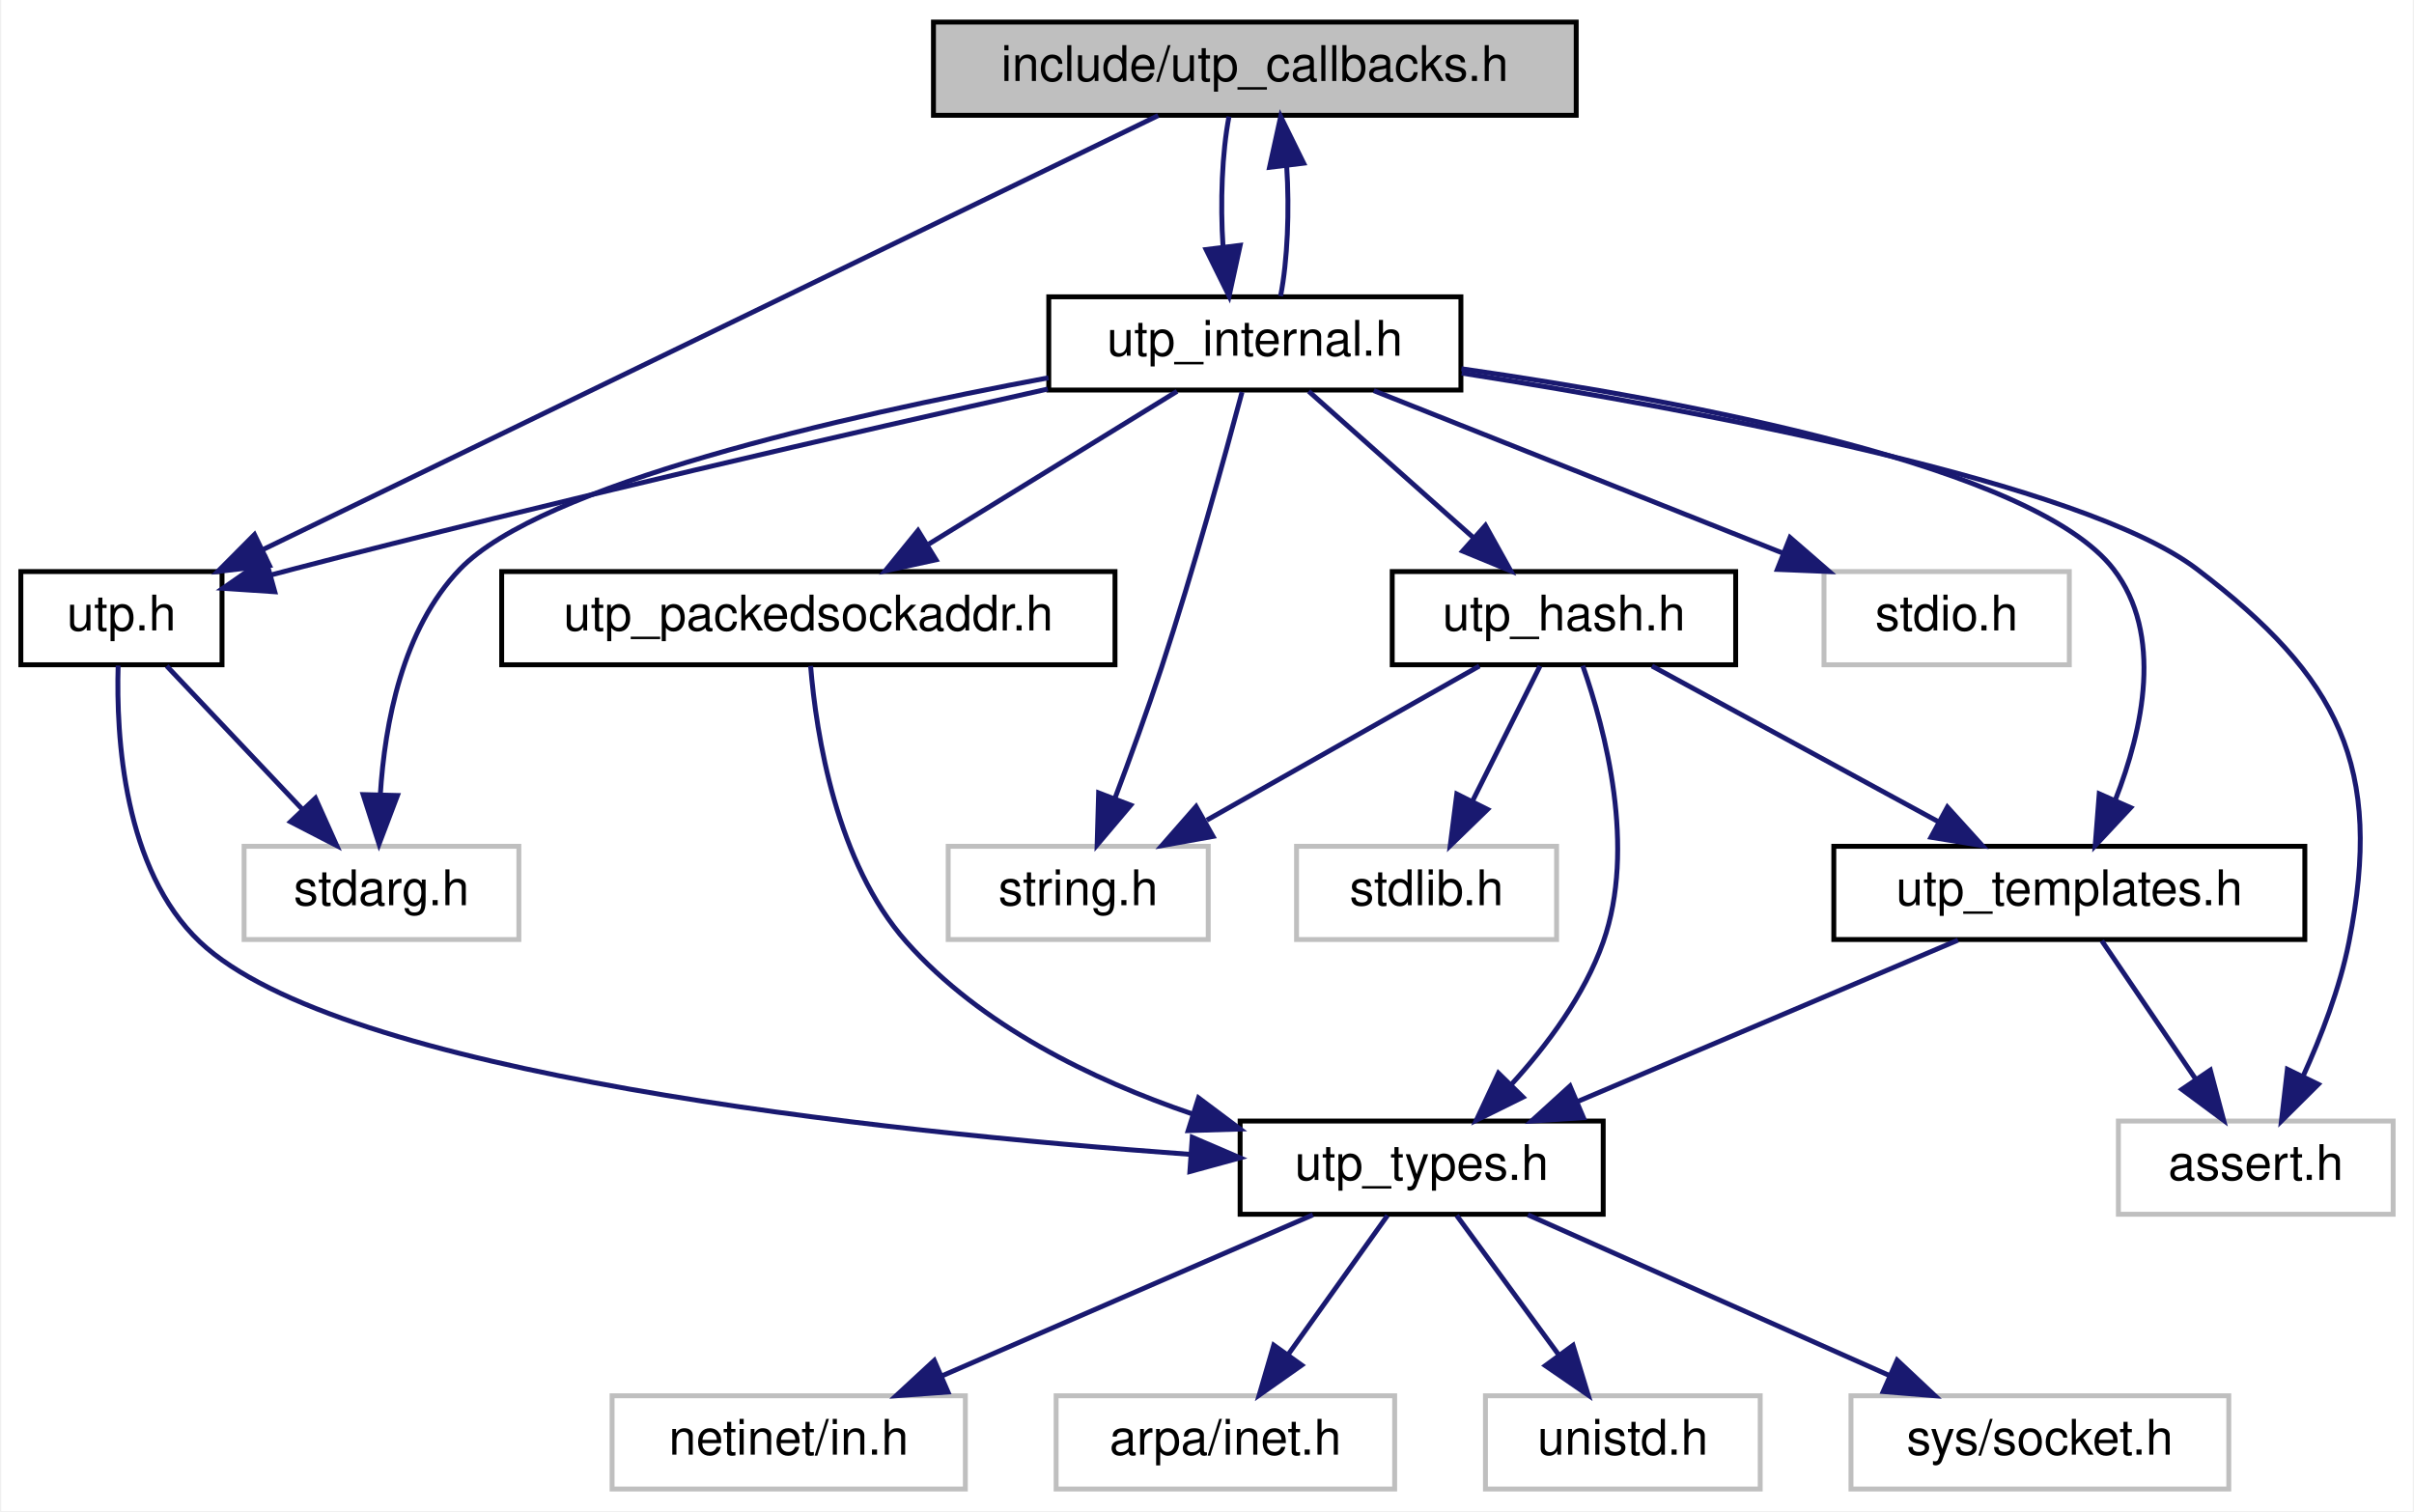
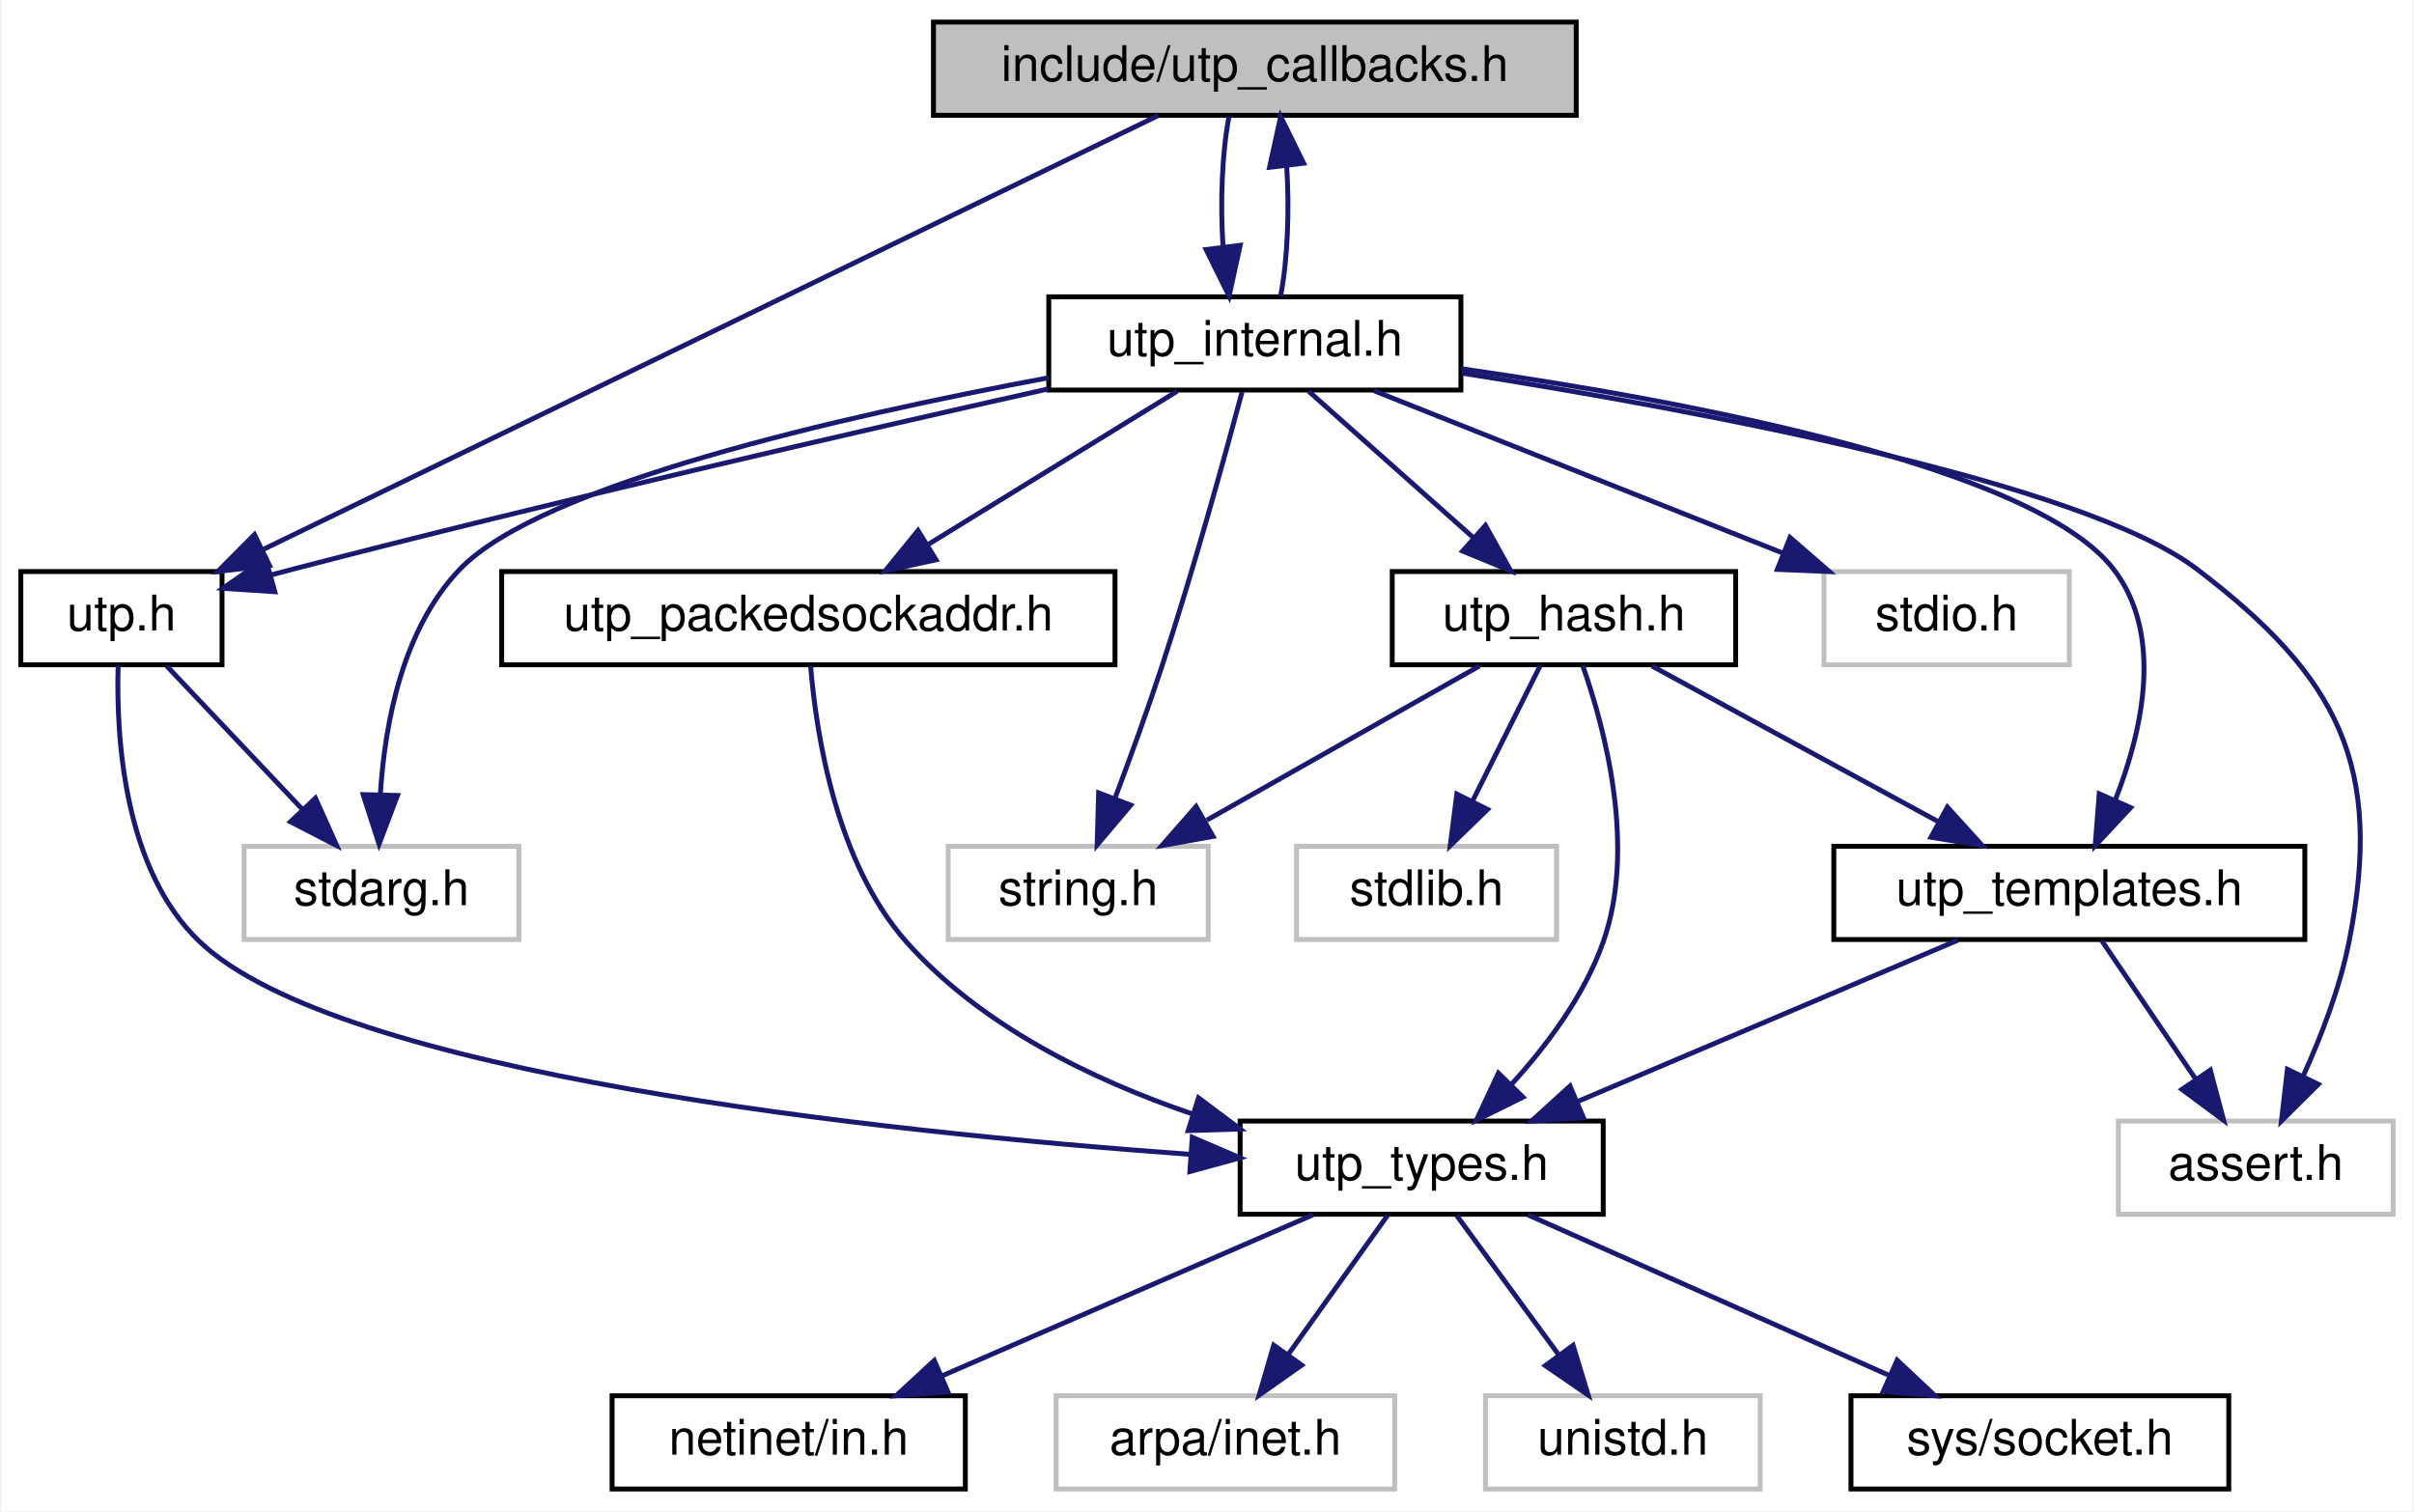
<svg xmlns="http://www.w3.org/2000/svg" xmlns:xlink="http://www.w3.org/1999/xlink" width="492pt" height="308pt" viewBox="0.00 0.00 491.50 308.00">
  <g id="graph0" class="graph" transform="scale(1 1) rotate(0) translate(4 304)">
    <polygon fill="#ffffff" stroke="transparent" points="-4,4 -4,-304 487.5,-304 487.5,4 -4,4" />
    <g id="node1" class="node">
      <g id="a_node1">
        <a xlink:title=" ">
          <polygon fill="#bfbfbf" stroke="#000000" points="186,-280.5 186,-299.5 317,-299.5 317,-280.5 186,-280.5" />
          <text text-anchor="middle" x="251.5" y="-287.5" font-family="Helvetica,sans-Serif" font-size="10.00" fill="#000000">include/utp_callbacks.h</text>
        </a>
      </g>
    </g>
    <g id="node2" class="node">
      <g id="a_node2">
        <a xlink:href="utp_8h.html" target="_top" xlink:title=" ">
          <polygon fill="#ffffff" stroke="#000000" points="0,-168.5 0,-187.5 41,-187.5 41,-168.5 0,-168.5" />
          <text text-anchor="middle" x="20.5" y="-175.5" font-family="Helvetica,sans-Serif" font-size="10.00" fill="#000000">utp.h</text>
        </a>
      </g>
    </g>
    <g id="edge1" class="edge">
      <path fill="none" stroke="#191970" d="M231.805,-280.451C190.976,-260.655 96.949,-215.066 49.3,-191.964" />
      <polygon fill="#191970" stroke="#191970" points="50.67,-188.738 40.145,-187.525 47.616,-195.037 50.67,-188.738" />
    </g>
    <g id="node9" class="node">
      <g id="a_node9">
        <a xlink:href="utp__internal_8h.html" target="_top" xlink:title=" ">
          <polygon fill="#ffffff" stroke="#000000" points="209.5,-224.5 209.5,-243.5 293.5,-243.5 293.5,-224.5 209.5,-224.5" />
          <text text-anchor="middle" x="251.5" y="-231.5" font-family="Helvetica,sans-Serif" font-size="10.00" fill="#000000">utp_internal.h</text>
        </a>
      </g>
    </g>
    <g id="edge8" class="edge">
      <path fill="none" stroke="#191970" d="M246.233,-280.245C244.822,-272.938 244.418,-262.694 245.02,-253.705" />
      <polygon fill="#191970" stroke="#191970" points="248.511,-253.994 246.255,-243.643 241.563,-253.142 248.511,-253.994" />
    </g>
    <g id="node3" class="node">
      <g id="a_node3">
        <a xlink:title=" ">
          <polygon fill="#ffffff" stroke="#bfbfbf" points="45.5,-112.5 45.5,-131.5 101.5,-131.5 101.5,-112.5 45.5,-112.5" />
          <text text-anchor="middle" x="73.5" y="-119.5" font-family="Helvetica,sans-Serif" font-size="10.00" fill="#000000">stdarg.h</text>
        </a>
      </g>
    </g>
    <g id="edge2" class="edge">
      <path fill="none" stroke="#191970" d="M29.732,-168.245C37.332,-160.215 48.288,-148.639 57.337,-139.078" />
      <polygon fill="#191970" stroke="#191970" points="60.042,-141.311 64.374,-131.643 54.958,-136.5 60.042,-141.311" />
    </g>
    <g id="node4" class="node">
      <g id="a_node4">
        <a xlink:href="utp__types_8h.html" target="_top" xlink:title=" ">
          <polygon fill="#ffffff" stroke="#000000" points="248.5,-56.5 248.5,-75.5 322.5,-75.5 322.5,-56.5 248.5,-56.5" />
          <text text-anchor="middle" x="285.5" y="-63.5" font-family="Helvetica,sans-Serif" font-size="10.00" fill="#000000">utp_types.h</text>
        </a>
      </g>
    </g>
    <g id="edge3" class="edge">
      <path fill="none" stroke="#191970" d="M19.831,-168.341C19.402,-153.885 20.914,-126.749 36.5,-112 64.932,-85.095 174.304,-73.362 238.246,-68.713" />
      <polygon fill="#191970" stroke="#191970" points="238.748,-72.186 248.481,-68.001 238.262,-65.203 238.748,-72.186" />
    </g>
    <g id="node5" class="node">
      <g id="a_node5">
-         <a xlink:title=" ">
-           <polygon fill="#ffffff" stroke="#bfbfbf" points="120.5,-.5 120.5,-19.5 192.5,-19.5 192.5,-.5 120.5,-.5" />
+         <a xlink:href="in_8h.html" target="_top" xlink:title=" ">
+           <polygon fill="#ffffff" stroke="#000000" points="120.5,-.5 120.5,-19.5 192.5,-19.5 192.5,-.5 120.5,-.5" />
          <text text-anchor="middle" x="156.5" y="-7.5" font-family="Helvetica,sans-Serif" font-size="10.00" fill="#000000">netinet/in.h</text>
        </a>
      </g>
    </g>
    <g id="edge4" class="edge">
      <path fill="none" stroke="#191970" d="M263.324,-56.373C242.523,-47.343 211.208,-33.749 187.854,-23.611" />
      <polygon fill="#191970" stroke="#191970" points="188.953,-20.273 178.387,-19.501 186.166,-26.694 188.953,-20.273" />
    </g>
    <g id="node6" class="node">
      <g id="a_node6">
        <a xlink:title=" ">
          <polygon fill="#ffffff" stroke="#bfbfbf" points="211,-.5 211,-19.5 280,-19.5 280,-.5 211,-.5" />
          <text text-anchor="middle" x="245.5" y="-7.5" font-family="Helvetica,sans-Serif" font-size="10.00" fill="#000000">arpa/inet.h</text>
        </a>
      </g>
    </g>
    <g id="edge5" class="edge">
      <path fill="none" stroke="#191970" d="M278.533,-56.245C272.969,-48.456 265.022,-37.331 258.317,-27.944" />
      <polygon fill="#191970" stroke="#191970" points="261.048,-25.746 252.388,-19.643 255.352,-29.814 261.048,-25.746" />
    </g>
    <g id="node7" class="node">
      <g id="a_node7">
        <a xlink:title=" ">
          <polygon fill="#ffffff" stroke="#bfbfbf" points="298.5,-.5 298.5,-19.5 354.5,-19.5 354.5,-.5 298.5,-.5" />
          <text text-anchor="middle" x="326.5" y="-7.5" font-family="Helvetica,sans-Serif" font-size="10.00" fill="#000000">unistd.h</text>
        </a>
      </g>
    </g>
    <g id="edge6" class="edge">
      <path fill="none" stroke="#191970" d="M292.642,-56.245C298.344,-48.456 306.49,-37.331 313.363,-27.944" />
      <polygon fill="#191970" stroke="#191970" points="316.357,-29.779 319.44,-19.643 310.709,-25.644 316.357,-29.779" />
    </g>
    <g id="node8" class="node">
      <g id="a_node8">
-         <a xlink:title=" ">
-           <polygon fill="#ffffff" stroke="#bfbfbf" points="373,-.5 373,-19.5 450,-19.5 450,-.5 373,-.5" />
+         <a xlink:href="socket_8h.html" target="_top" xlink:title=" ">
+           <polygon fill="#ffffff" stroke="#000000" points="373,-.5 373,-19.5 450,-19.5 450,-.5 373,-.5" />
          <text text-anchor="middle" x="411.5" y="-7.5" font-family="Helvetica,sans-Serif" font-size="10.00" fill="#000000">sys/socket.h</text>
        </a>
      </g>
    </g>
    <g id="edge7" class="edge">
      <path fill="none" stroke="#191970" d="M307.16,-56.373C327.477,-47.343 358.064,-33.749 380.875,-23.611" />
      <polygon fill="#191970" stroke="#191970" points="382.406,-26.761 390.123,-19.501 379.563,-20.364 382.406,-26.761" />
    </g>
    <g id="edge14" class="edge">
      <path fill="none" stroke="#191970" d="M256.745,-243.643C258.166,-250.92 258.581,-261.155 257.989,-270.158" />
      <polygon fill="#191970" stroke="#191970" points="254.495,-269.897 256.767,-280.245 261.444,-270.739 254.495,-269.897" />
    </g>
    <g id="edge13" class="edge">
      <path fill="none" stroke="#191970" d="M209.3,-224.708C169.509,-215.803 108.271,-201.723 55.5,-188 54.047,-187.622 52.563,-187.228 51.066,-186.825" />
      <polygon fill="#191970" stroke="#191970" points="51.755,-183.384 41.183,-184.087 49.885,-190.13 51.755,-183.384" />
    </g>
    <g id="edge9" class="edge">
      <path fill="none" stroke="#191970" d="M209.435,-226.998C167.178,-219.126 106.019,-205.173 89.5,-188 77.776,-175.812 74.167,-156.562 73.26,-141.99" />
      <polygon fill="#191970" stroke="#191970" points="76.758,-141.86 73.003,-131.953 69.76,-142.039 76.758,-141.86" />
    </g>
    <g id="node10" class="node">
      <g id="a_node10">
        <a xlink:title=" ">
          <polygon fill="#ffffff" stroke="#bfbfbf" points="189,-112.5 189,-131.5 242,-131.5 242,-112.5 189,-112.5" />
          <text text-anchor="middle" x="215.5" y="-119.5" font-family="Helvetica,sans-Serif" font-size="10.00" fill="#000000">string.h</text>
        </a>
      </g>
    </g>
    <g id="edge10" class="edge">
      <path fill="none" stroke="#191970" d="M248.892,-224.091C245.423,-211.119 238.97,-187.713 232.5,-168 229.588,-159.127 226.05,-149.413 222.958,-141.207" />
      <polygon fill="#191970" stroke="#191970" points="226.2,-139.887 219.359,-131.797 219.662,-142.387 226.2,-139.887" />
    </g>
    <g id="node11" class="node">
      <g id="a_node11">
        <a xlink:title=" ">
          <polygon fill="#ffffff" stroke="#bfbfbf" points="427.5,-56.5 427.5,-75.5 483.5,-75.5 483.5,-56.5 427.5,-56.5" />
          <text text-anchor="middle" x="455.5" y="-63.5" font-family="Helvetica,sans-Serif" font-size="10.00" fill="#000000">assert.h</text>
        </a>
      </g>
    </g>
    <g id="edge11" class="edge">
      <path fill="none" stroke="#191970" d="M293.661,-227.953C342.797,-220.22 420.241,-205.688 443.5,-188 472.537,-165.918 481.599,-147.782 474.5,-112 472.635,-102.6 468.82,-92.712 465.095,-84.522" />
      <polygon fill="#191970" stroke="#191970" points="468.243,-82.993 460.732,-75.521 461.944,-86.046 468.243,-82.993" />
    </g>
    <g id="node12" class="node">
      <g id="a_node12">
        <a xlink:title=" ">
          <polygon fill="#ffffff" stroke="#bfbfbf" points="367.5,-168.5 367.5,-187.5 417.5,-187.5 417.5,-168.5 367.5,-168.5" />
          <text text-anchor="middle" x="392.5" y="-175.5" font-family="Helvetica,sans-Serif" font-size="10.00" fill="#000000">stdio.h</text>
        </a>
      </g>
    </g>
    <g id="edge12" class="edge">
      <path fill="none" stroke="#191970" d="M275.739,-224.373C298.779,-215.223 333.621,-201.384 359.25,-191.206" />
      <polygon fill="#191970" stroke="#191970" points="360.576,-194.445 368.577,-187.501 357.992,-187.94 360.576,-194.445" />
    </g>
    <g id="node13" class="node">
      <g id="a_node13">
        <a xlink:href="utp__templates_8h.html" target="_top" xlink:title=" ">
          <polygon fill="#ffffff" stroke="#000000" points="369.5,-112.5 369.5,-131.5 465.5,-131.5 465.5,-112.5 369.5,-112.5" />
          <text text-anchor="middle" x="417.5" y="-119.5" font-family="Helvetica,sans-Serif" font-size="10.00" fill="#000000">utp_templates.h</text>
        </a>
      </g>
    </g>
    <g id="edge15" class="edge">
      <path fill="none" stroke="#191970" d="M293.607,-228.838C340.056,-222.177 410.386,-208.897 426.5,-188 436.728,-174.735 432.501,-155.353 426.902,-141.021" />
      <polygon fill="#191970" stroke="#191970" points="430.003,-139.379 422.77,-131.638 423.597,-142.201 430.003,-139.379" />
    </g>
    <g id="node14" class="node">
      <g id="a_node14">
        <a xlink:href="utp__hash_8h.html" target="_top" xlink:title=" ">
          <polygon fill="#ffffff" stroke="#000000" points="279.5,-168.5 279.5,-187.5 349.5,-187.5 349.5,-168.5 279.5,-168.5" />
          <text text-anchor="middle" x="314.5" y="-175.5" font-family="Helvetica,sans-Serif" font-size="10.00" fill="#000000">utp_hash.h</text>
        </a>
      </g>
    </g>
    <g id="edge18" class="edge">
      <path fill="none" stroke="#191970" d="M262.474,-224.245C271.688,-216.055 285.053,-204.175 295.93,-194.507" />
      <polygon fill="#191970" stroke="#191970" points="298.503,-196.902 303.652,-187.643 293.853,-191.67 298.503,-196.902" />
    </g>
    <g id="node16" class="node">
      <g id="a_node16">
        <a xlink:href="utp__packedsockaddr_8h.html" target="_top" xlink:title=" ">
          <polygon fill="#ffffff" stroke="#000000" points="98,-168.5 98,-187.5 223,-187.5 223,-168.5 98,-168.5" />
          <text text-anchor="middle" x="160.5" y="-175.5" font-family="Helvetica,sans-Serif" font-size="10.00" fill="#000000">utp_packedsockaddr.h</text>
        </a>
      </g>
    </g>
    <g id="edge23" class="edge">
      <path fill="none" stroke="#191970" d="M235.649,-224.245C221.687,-215.653 201.127,-203.001 185.04,-193.102" />
      <polygon fill="#191970" stroke="#191970" points="186.52,-189.903 176.169,-187.643 182.852,-195.864 186.52,-189.903" />
    </g>
    <g id="edge16" class="edge">
      <path fill="none" stroke="#191970" d="M394.808,-112.373C373.429,-103.303 341.194,-89.628 317.264,-79.475" />
      <polygon fill="#191970" stroke="#191970" points="318.468,-76.185 307.896,-75.501 315.734,-82.629 318.468,-76.185" />
    </g>
    <g id="edge17" class="edge">
      <path fill="none" stroke="#191970" d="M424.119,-112.246C429.405,-104.456 436.954,-93.331 443.324,-83.944" />
      <polygon fill="#191970" stroke="#191970" points="446.238,-85.883 448.957,-75.643 440.445,-81.952 446.238,-85.883" />
    </g>
    <g id="edge21" class="edge">
      <path fill="none" stroke="#191970" d="M318.333,-168.306C322.937,-155.17 329.25,-131.16 322.5,-112 318.669,-101.125 311.06,-90.925 303.733,-82.906" />
      <polygon fill="#191970" stroke="#191970" points="306.147,-80.369 296.65,-75.671 301.144,-85.265 306.147,-80.369" />
    </g>
    <g id="edge19" class="edge">
      <path fill="none" stroke="#191970" d="M297.255,-168.245C281.924,-159.573 259.28,-146.764 241.708,-136.825" />
      <polygon fill="#191970" stroke="#191970" points="242.974,-133.52 232.547,-131.643 239.528,-139.613 242.974,-133.52" />
    </g>
    <g id="edge22" class="edge">
      <path fill="none" stroke="#191970" d="M332.441,-168.245C348.54,-159.493 372.388,-146.527 390.739,-136.55" />
      <polygon fill="#191970" stroke="#191970" points="392.651,-139.494 399.764,-131.643 389.307,-133.344 392.651,-139.494" />
    </g>
    <g id="node15" class="node">
      <g id="a_node15">
        <a xlink:title=" ">
          <polygon fill="#ffffff" stroke="#bfbfbf" points="260,-112.5 260,-131.5 313,-131.5 313,-112.5 260,-112.5" />
          <text text-anchor="middle" x="286.5" y="-119.5" font-family="Helvetica,sans-Serif" font-size="10.00" fill="#000000">stdlib.h</text>
        </a>
      </g>
    </g>
    <g id="edge20" class="edge">
      <path fill="none" stroke="#191970" d="M309.623,-168.245C305.849,-160.697 300.508,-150.016 295.91,-140.82" />
      <polygon fill="#191970" stroke="#191970" points="298.924,-139.022 291.321,-131.643 292.663,-142.152 298.924,-139.022" />
    </g>
    <g id="edge24" class="edge">
      <path fill="none" stroke="#191970" d="M160.958,-168.264C162.117,-154.198 166.192,-128.116 180.5,-112 195.659,-94.926 218.319,-83.917 238.713,-76.966" />
      <polygon fill="#191970" stroke="#191970" points="240.02,-80.223 248.499,-73.871 237.909,-73.549 240.02,-80.223" />
    </g>
  </g>
</svg>
